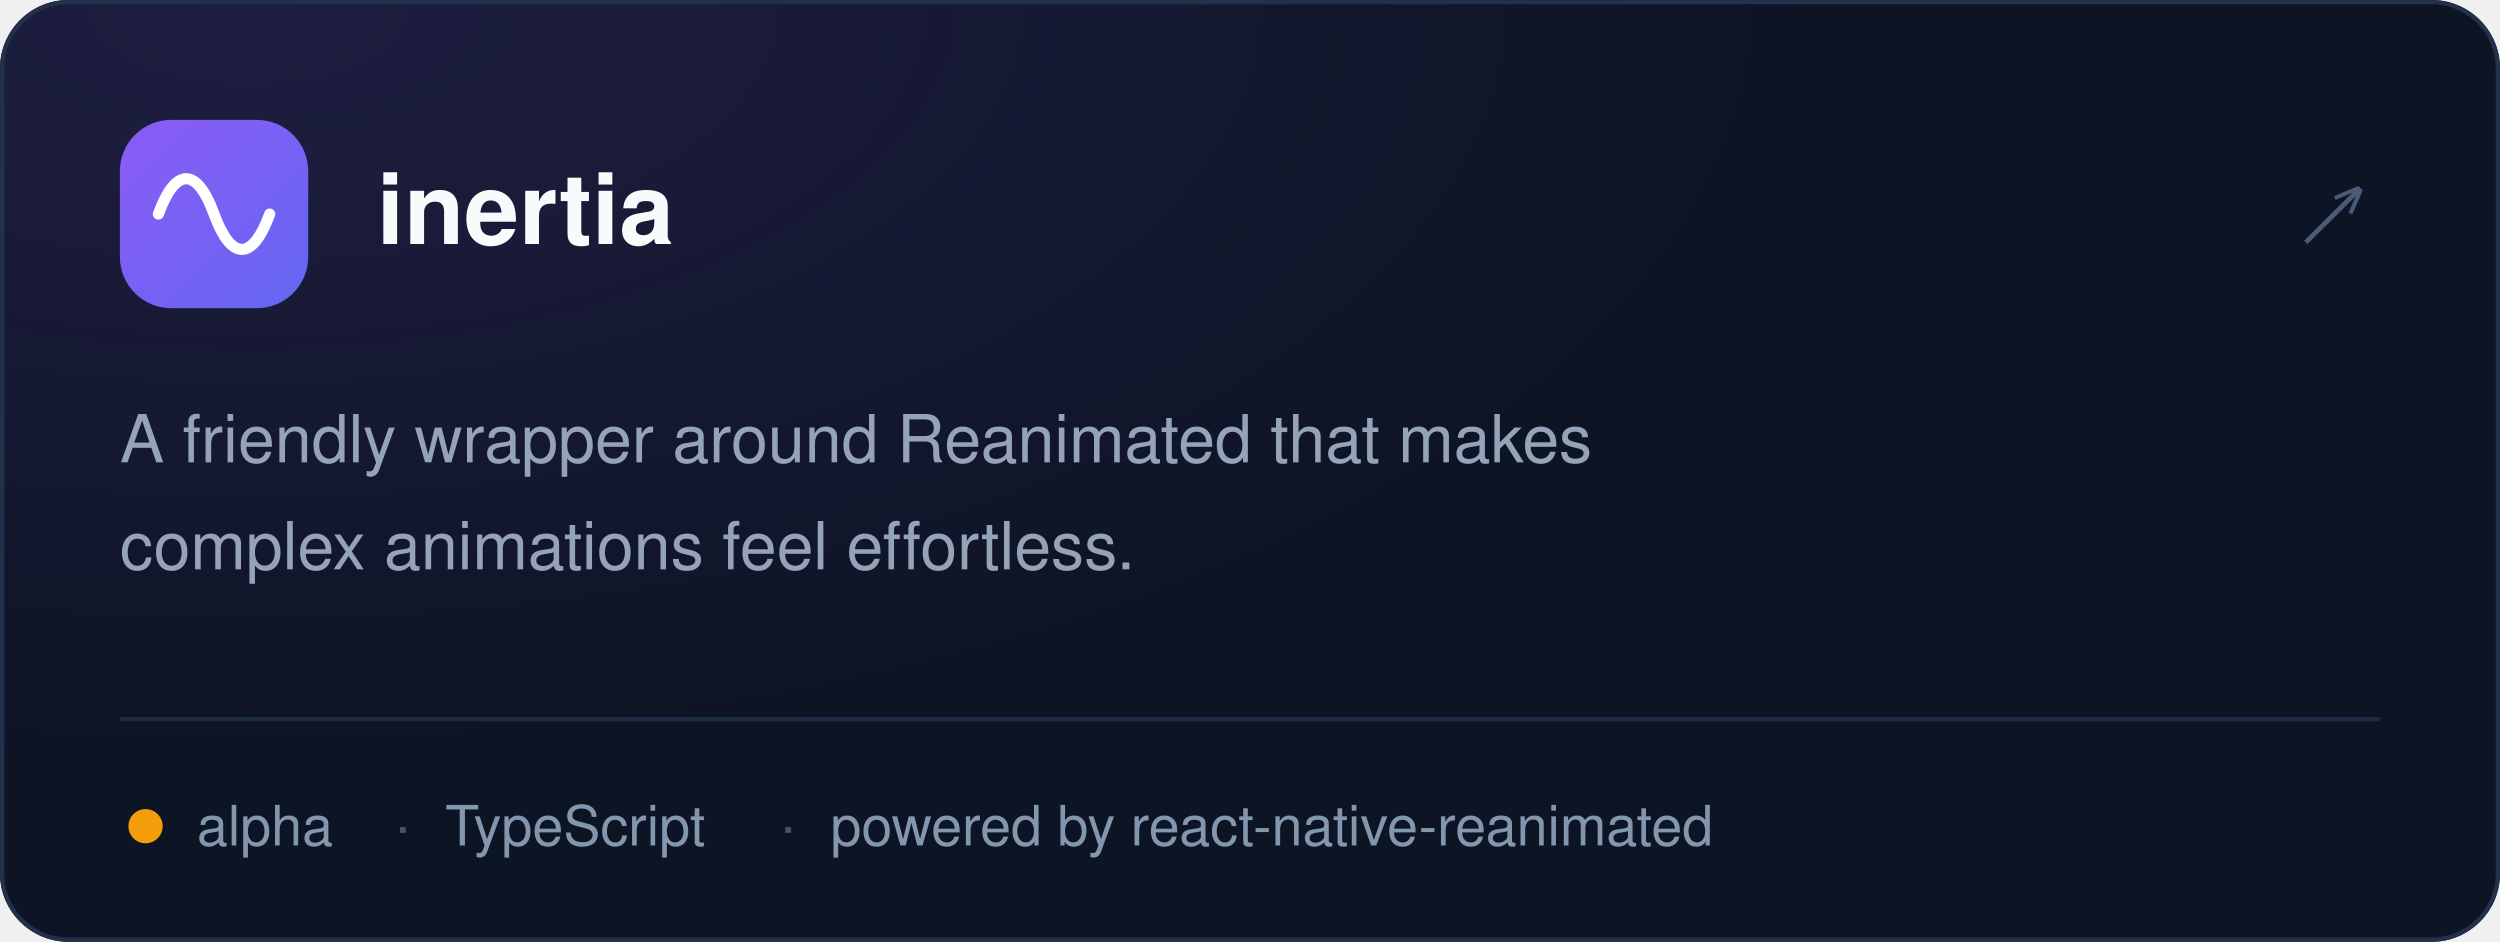
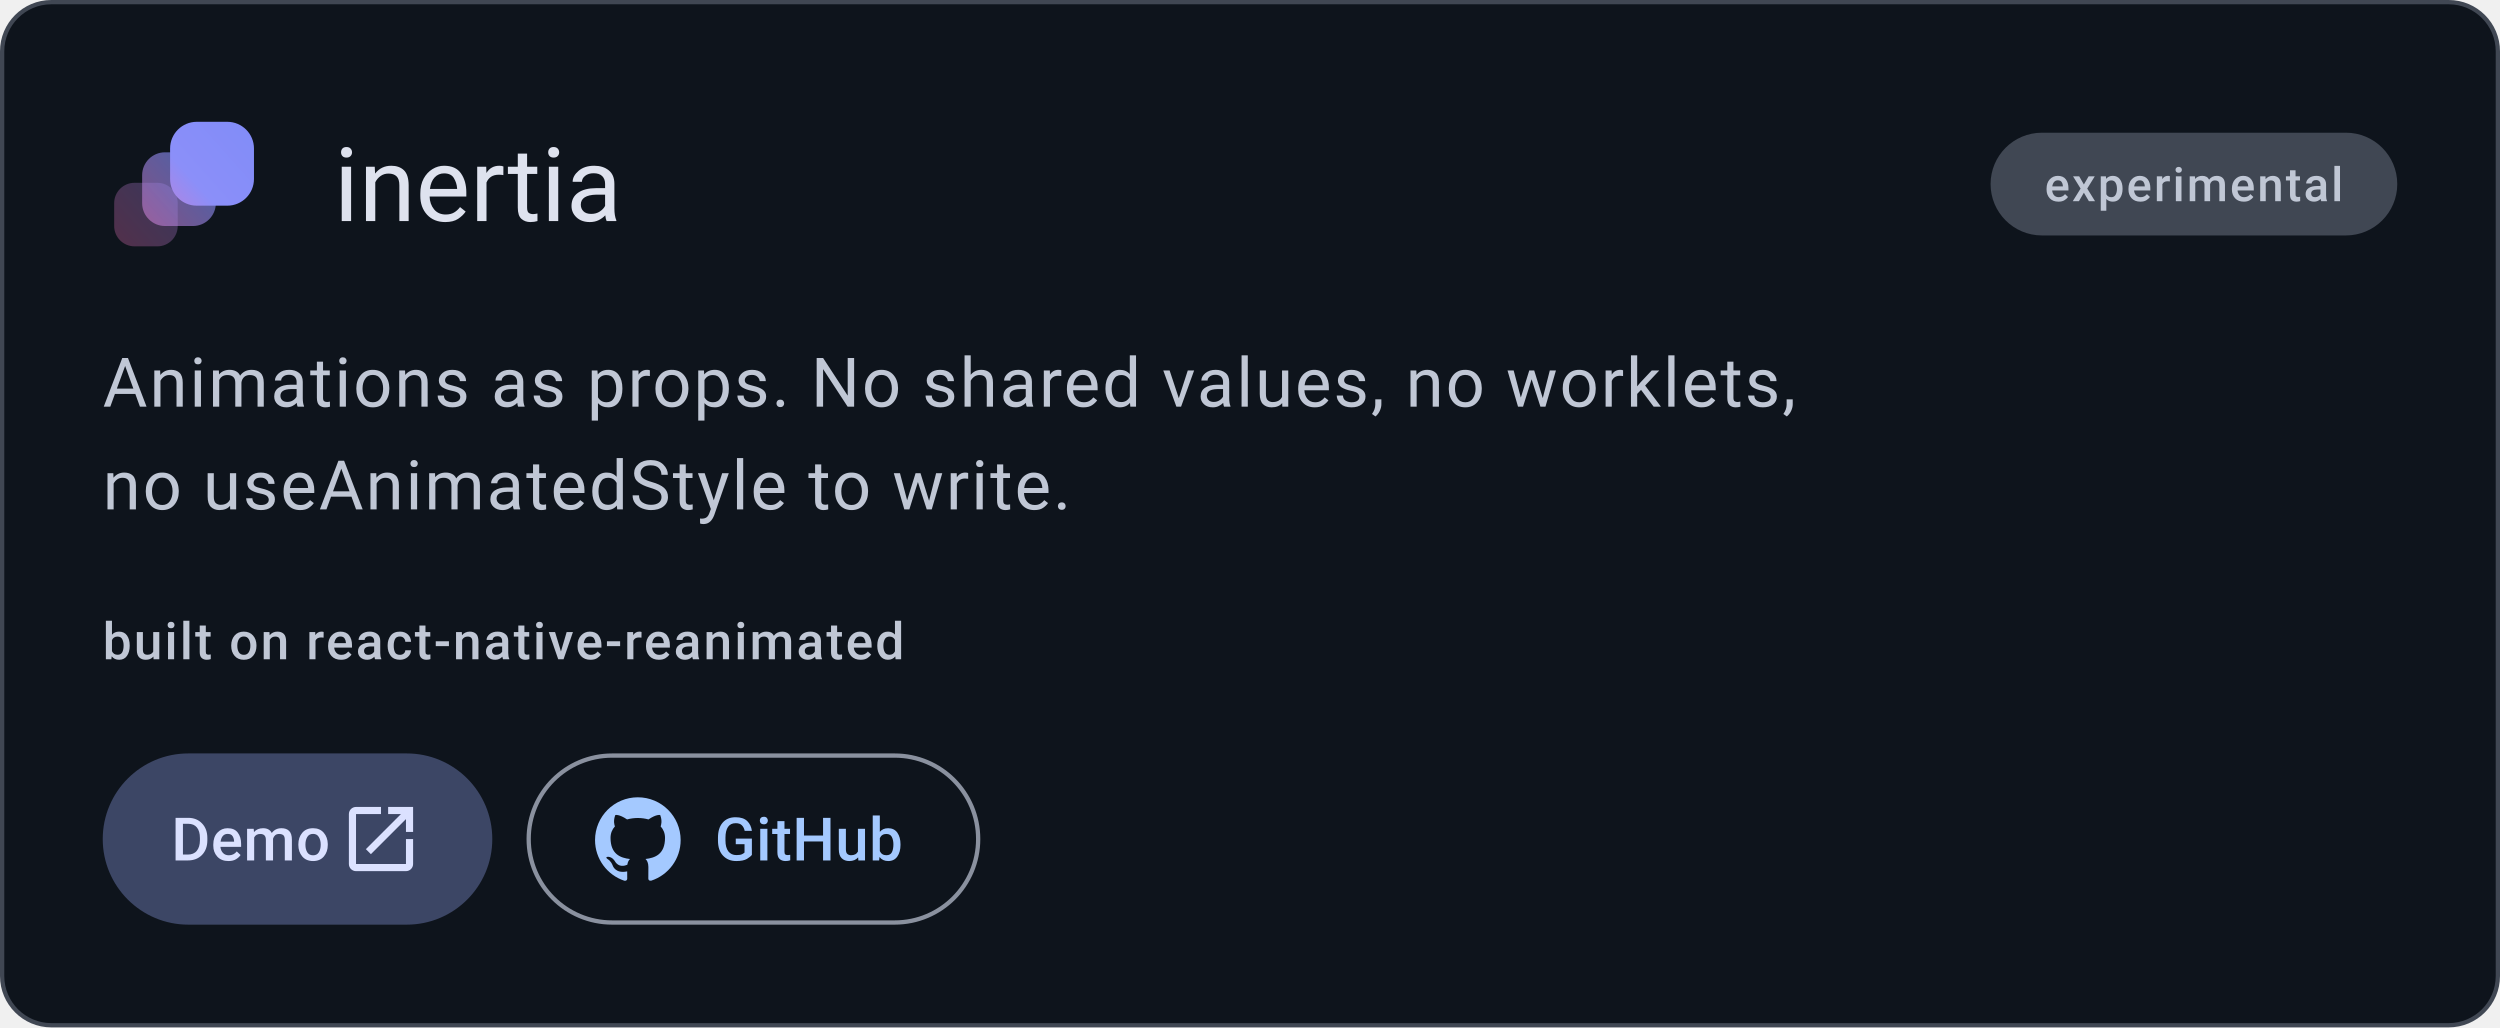
- <svg xmlns="http://www.w3.org/2000/svg" width="584" height="220" viewBox="0 0 584 220" fill="none" role="img" aria-label="inertia — animations without the boilerplate">
-   <defs>
-     <linearGradient id="icon" x1="0" y1="0" x2="1" y2="1">
-       <stop offset="0%" stop-color="#8B5CF6" />
-       <stop offset="100%" stop-color="#6366F1" />
-     </linearGradient>
-     <radialGradient id="glow" cx="50%" cy="50%" r="50%">
-       <stop offset="0%" stop-color="#8B5CF6" stop-opacity="0.14" />
-       <stop offset="100%" stop-color="#8B5CF6" stop-opacity="0" />
-     </radialGradient>
-     <clipPath id="frame">
-       <rect width="584" height="220" rx="16" />
-     </clipPath>
-   </defs>
-   <g clip-path="url(#frame)">
-     <rect width="584" height="220" fill="#0D1424" />
-     <ellipse cx="60" cy="0" rx="360" ry="180" fill="url(#glow)" />
+ <svg xmlns="http://www.w3.org/2000/svg" width="584" height="240" viewBox="0 0 584 240" fill="none" role="img" aria-label="inertia — animations as props, built on Reanimated">
+   <rect x="0.5" y="0.5" width="583" height="239" rx="11.5" fill="#0e141c" stroke="#404753" />
+   <g transform="translate(24 24) scale(0.59375)">
+     <defs>
+       <linearGradient id="inertia-inertiaEchoDark" gradientUnits="userSpaceOnUse" x1="4.5" y1="56.5" x2="59.5" y2="7.5">
+         <stop offset="0" stop-color="#f472b6" />
+         <stop offset="0.55" stop-color="#8b8ff9" />
+         <stop offset="1" stop-color="#818cf8" />
+       </linearGradient>
+     </defs>
+     <g fill="url(#inertia-inertiaEchoDark)">
+       <rect x="4.5" y="31.5" width="25" height="25" rx="8" opacity="0.3" />
+       <rect x="15.5" y="19.5" width="29" height="29" rx="9" opacity="0.6" />
+       <rect x="26.5" y="7.5" width="33" height="33" rx="10.5" />
+     </g>
  </g>
-   <rect x="0.5" y="0.5" width="583" height="219" rx="15.5" stroke="#22304C" />
-   <rect x="28" y="28" width="44" height="44" rx="12" fill="url(#icon)" />
-   <path d="M37 50 C 41 39, 46 39, 50 50 C 54 61, 59 61, 63 50" stroke="#FFFFFF" stroke-width="2.6" stroke-linecap="round" fill="none" />
-   <text x="88" y="57" font-family="-apple-system, 'Segoe UI', Helvetica, Arial, sans-serif" font-size="23" font-weight="700" fill="#F8FAFC">inertia</text>
-   <text x="552" y="56" text-anchor="end" font-family="-apple-system, 'Segoe UI', Helvetica, Arial, sans-serif" font-size="19" fill="#4A5B77">↗</text>
-   <text font-family="-apple-system, 'Segoe UI', Helvetica, Arial, sans-serif" font-size="15.5" fill="#94A3B8">
-     <tspan x="28" y="108">A friendly wrapper around Reanimated that makes</tspan>
-     <tspan x="28" y="133">complex animations feel effortless.</tspan>
+   <text x="78" y="51.64" font-family="-apple-system, BlinkMacSystemFont, 'Segoe UI', Roboto, Helvetica, Arial, sans-serif" font-size="24" font-weight="400" fill="#dee2ee">inertia</text>
+   <rect x="465" y="31" width="95" height="24" rx="12" fill="#404753" />
+   <text x="512.5" y="47" text-anchor="middle" font-family="-apple-system, BlinkMacSystemFont, 'Segoe UI', Roboto, Helvetica, Arial, sans-serif" font-size="11" font-weight="500" letter-spacing="0.5" fill="#c0c7d5">experimental</text>
+   <text font-family="-apple-system, BlinkMacSystemFont, 'Segoe UI', Roboto, Helvetica, Arial, sans-serif" font-size="16" letter-spacing="0.5" fill="#c0c7d5">
+     <tspan x="24" y="95">Animations as props. No shared values, no worklets,</tspan>
+     <tspan x="24" y="119">no useAnimatedStyle to write.</tspan>
  </text>
-   <line x1="28" y1="168" x2="556" y2="168" stroke="#1D2A44" />
-   <g font-family="-apple-system, 'Segoe UI', Helvetica, Arial, sans-serif" font-size="13" fill="#8296AD">
-     <circle cx="34" cy="193" r="4" fill="#F59E0B" />
-     <text x="46" y="197.5">alpha</text>
-     <text x="92" y="197.5" fill="#44536E">·</text>
-     <text x="104" y="197.5">TypeScript</text>
-     <text x="182" y="197.5" fill="#44536E">·</text>
-     <text x="194" y="197.5">powered by react-native-reanimated</text>
+   <text x="24" y="154" font-family="-apple-system, BlinkMacSystemFont, 'Segoe UI', Roboto, Helvetica, Arial, sans-serif" font-size="12" font-weight="500" letter-spacing="0.5" fill="#c0c7d5">built on react-native-reanimated</text>
+   <rect x="24" y="176" width="91" height="40" rx="20" fill="#3c4665" />
+   <g transform="translate(79 186) scale(0.83333)">
+     <path d="M14 3v2h3.59L7.76 14.83l1.41 1.41L19 6.41V10h2V3h-7zm5 16H5V5h7V3H5a2 2 0 0 0-2 2v14a2 2 0 0 0 2 2h14a2 2 0 0 0 2-2v-7h-2v7z" fill="#dbe1ff" />
  </g>
+   <text x="40" y="201" font-family="-apple-system, BlinkMacSystemFont, 'Segoe UI', Roboto, Helvetica, Arial, sans-serif" font-size="14" font-weight="500" letter-spacing="0.1" fill="#dbe1ff">Demo</text>
+   <rect x="123.5" y="176.5" width="105" height="39" rx="19.5" fill="none" stroke="#8a919f" />
+   <g transform="translate(139 186) scale(0.83333)">
+     <path d="M12 .297c-6.63 0-12 5.373-12 12 0 5.303 3.438 9.8 8.205 11.385.6.113.82-.258.82-.577 0-.285-.01-1.04-.015-2.04-3.338.724-4.042-1.61-4.042-1.61C4.422 18.07 3.633 17.7 3.633 17.7c-1.087-.744.084-.729.084-.729 1.205.084 1.838 1.236 1.838 1.236 1.07 1.835 2.809 1.305 3.495.998.108-.776.417-1.305.76-1.605-2.665-.3-5.466-1.332-5.466-5.93 0-1.31.465-2.38 1.235-3.22-.135-.303-.54-1.523.105-3.176 0 0 1.005-.322 3.3 1.23.96-.267 1.98-.399 3-.405 1.02.006 2.04.138 3 .405 2.28-1.552 3.285-1.23 3.285-1.23.645 1.653.24 2.873.12 3.176.765.84 1.23 1.91 1.23 3.22 0 4.61-2.805 5.625-5.475 5.92.42.36.81 1.096.81 2.22 0 1.606-.015 2.896-.015 3.286 0 .315.21.69.825.57C20.565 22.092 24 17.592 24 12.297c0-6.627-5.373-12-12-12" fill="#a4c9ff" />
+   </g>
+   <text x="167" y="201" font-family="-apple-system, BlinkMacSystemFont, 'Segoe UI', Roboto, Helvetica, Arial, sans-serif" font-size="14" font-weight="500" letter-spacing="0.1" fill="#a4c9ff">GitHub</text>
</svg>
